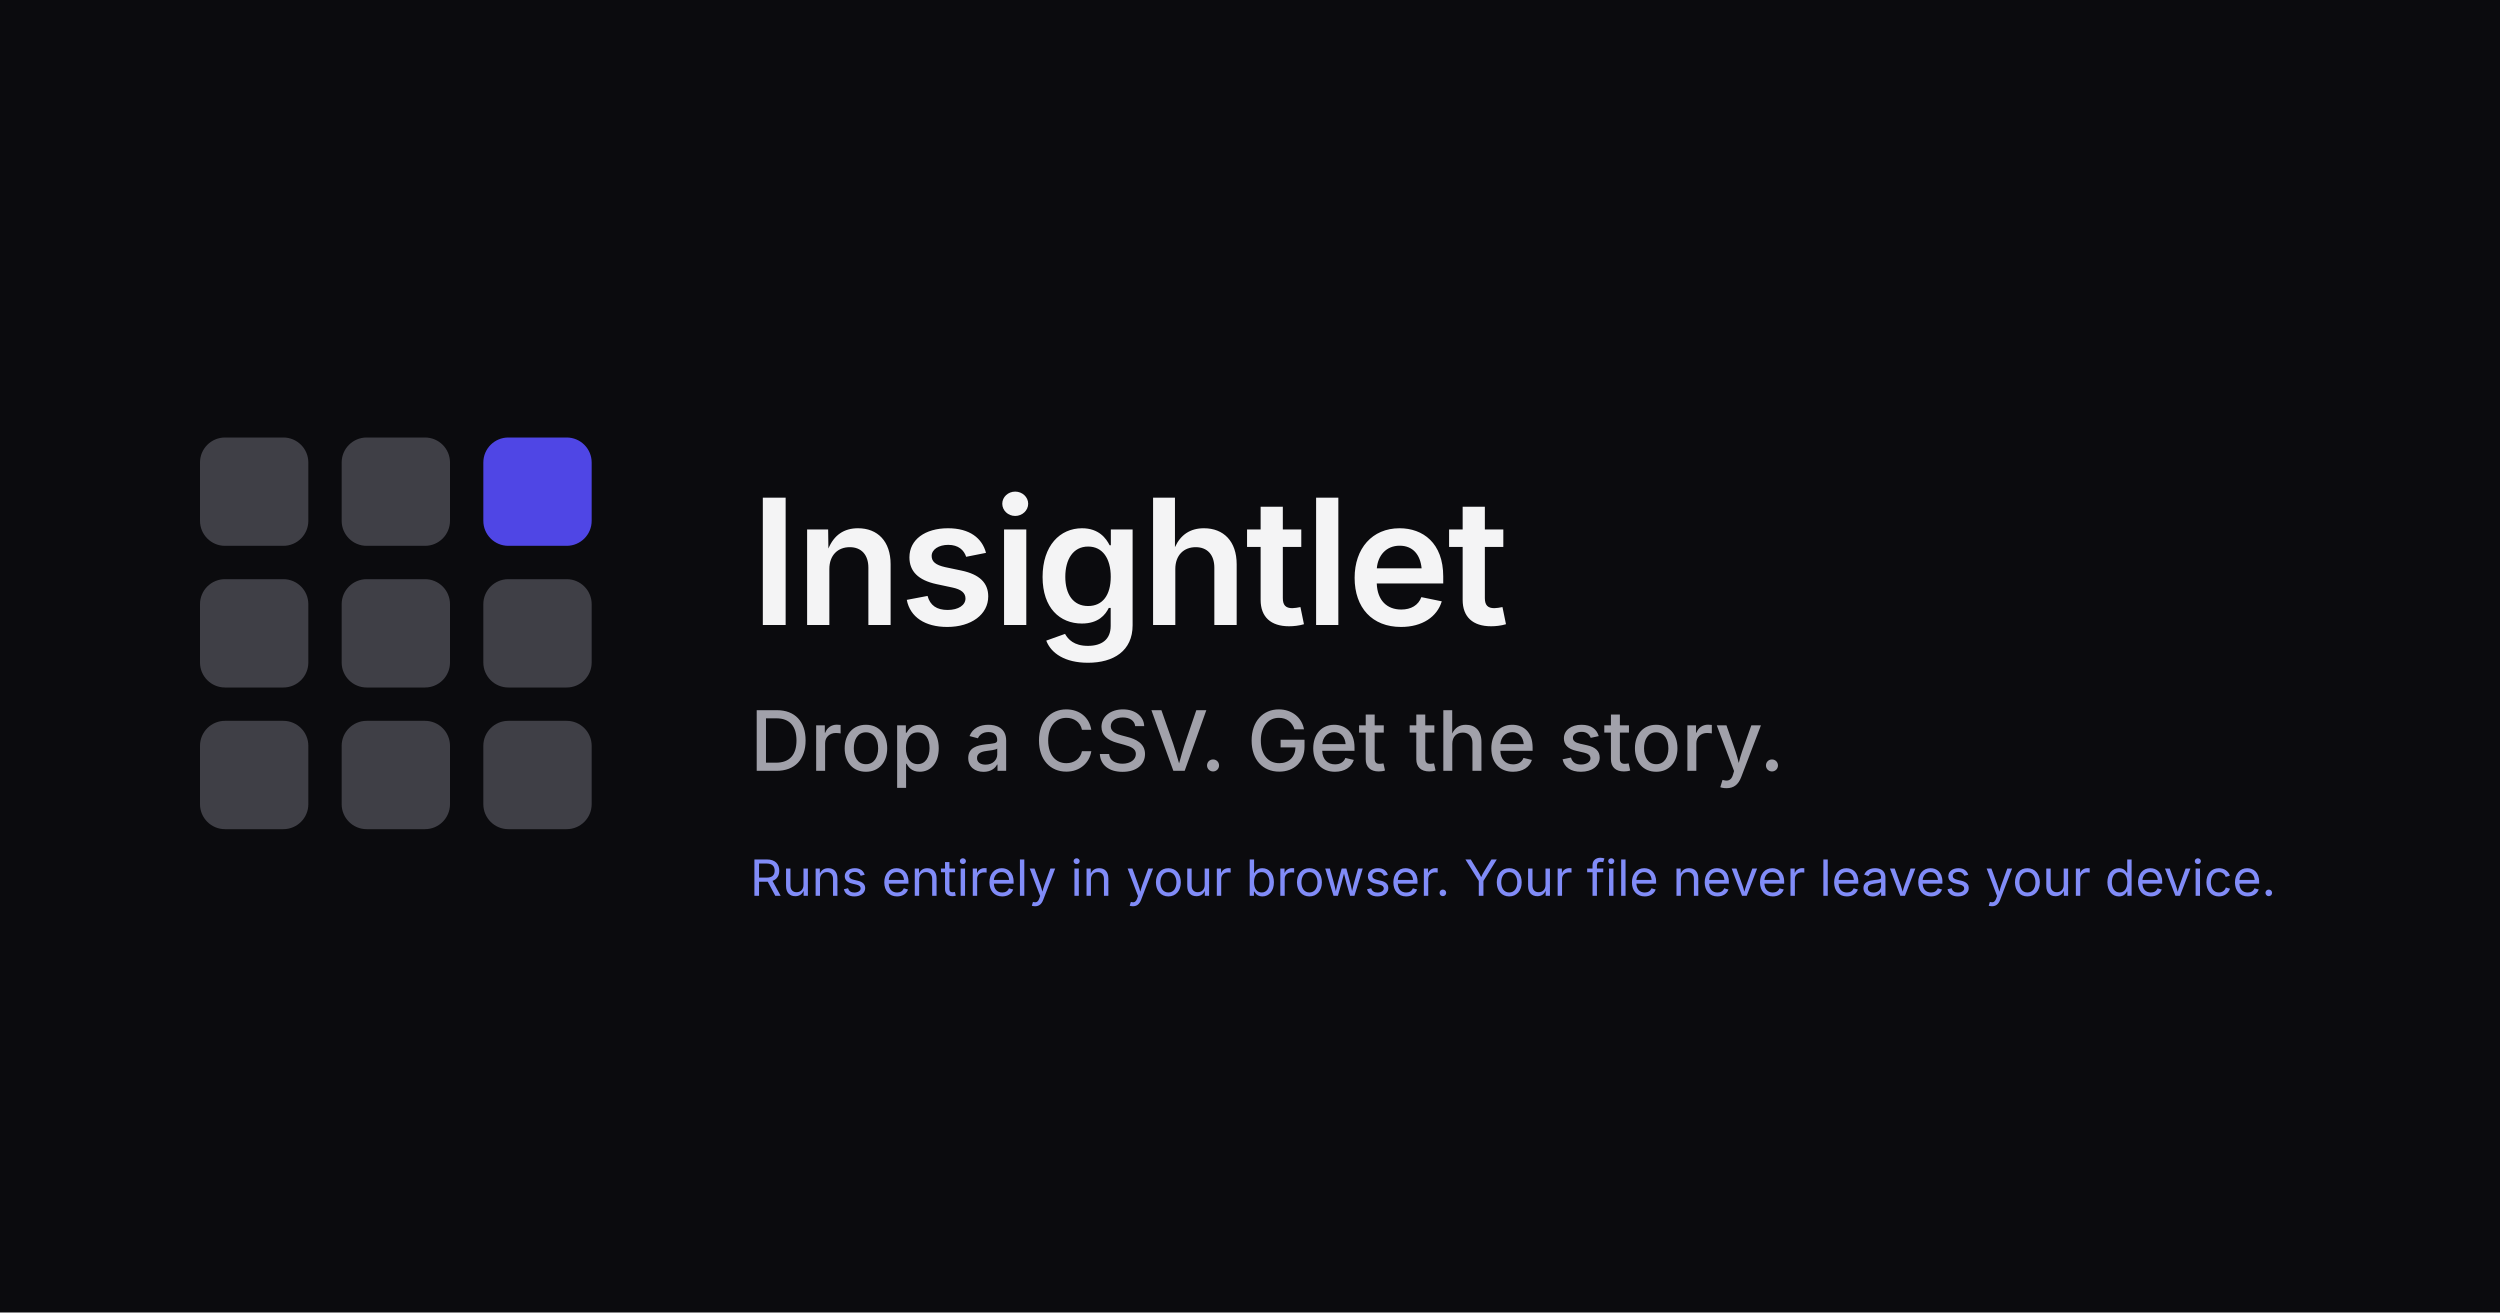
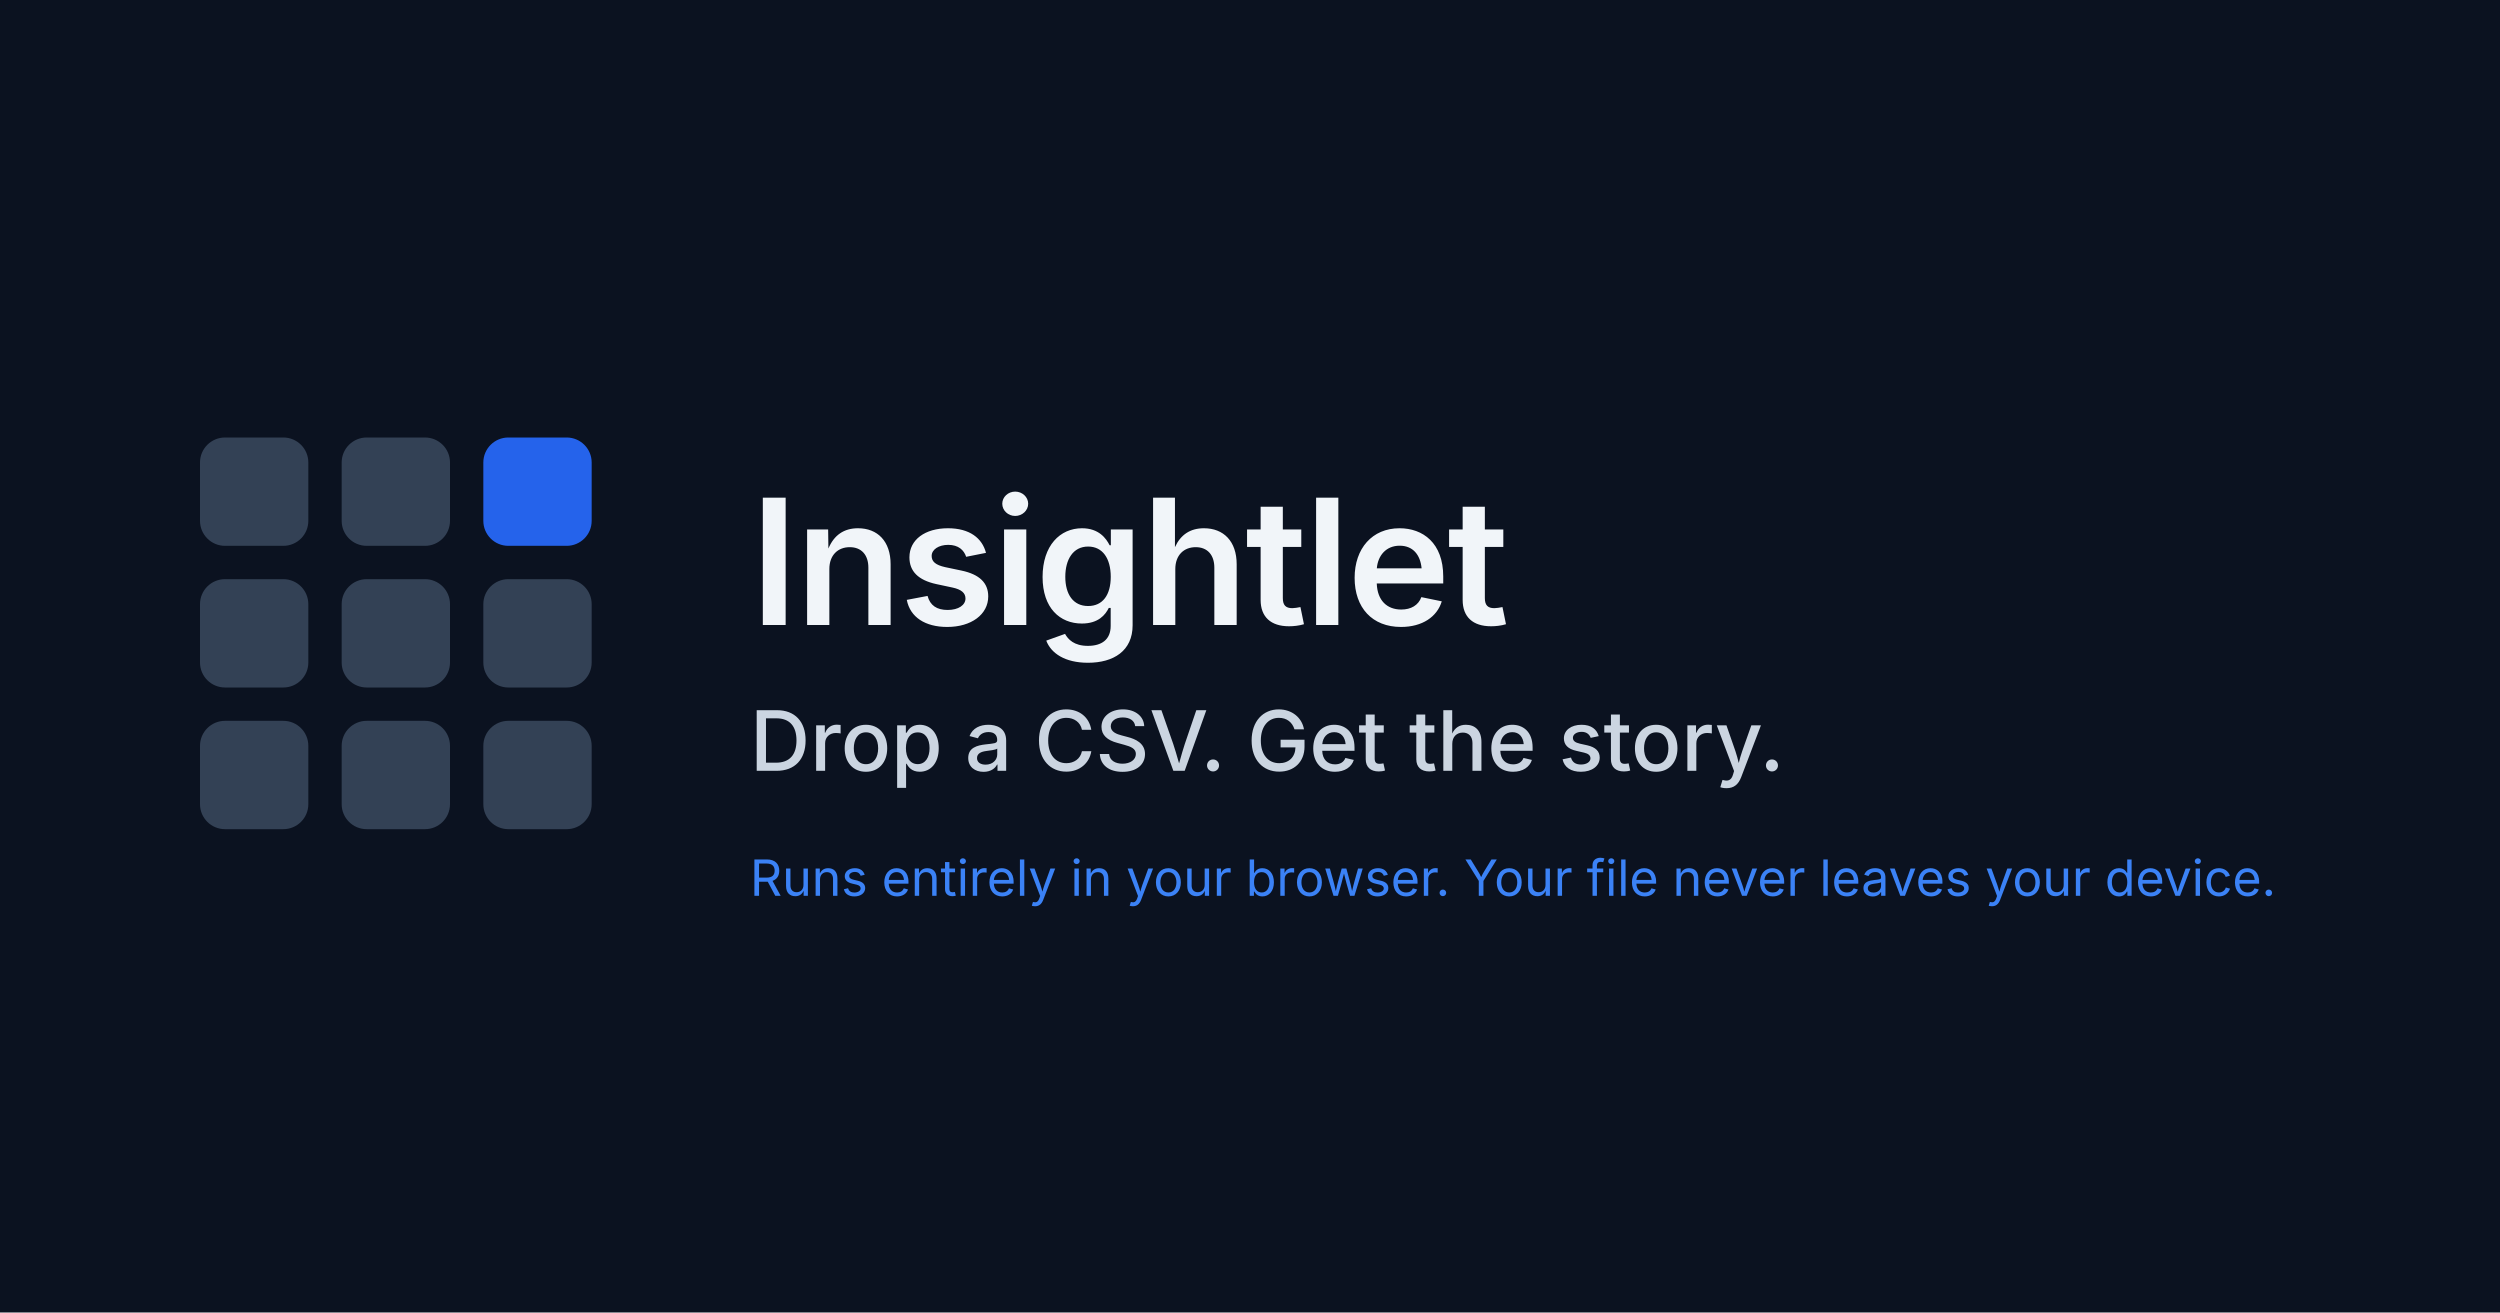
<svg xmlns="http://www.w3.org/2000/svg" width="1200" height="630" viewBox="0 0 1200 630" fill="none">
-   <rect width="1200" height="630" fill="#0B0B0E" />
+   <rect width="1200" height="630" fill="#0B1220" />
  <g transform="translate(96,210)">
-     <rect x="0" y="0" width="52" height="52" rx="12" fill="#3F3F46" />
-     <rect x="68" y="0" width="52" height="52" rx="12" fill="#3F3F46" />
-     <rect x="136" y="0" width="52" height="52" rx="12" fill="#4F46E5" />
-     <rect x="0" y="68" width="52" height="52" rx="12" fill="#3F3F46" />
-     <rect x="68" y="68" width="52" height="52" rx="12" fill="#3F3F46" />
-     <rect x="136" y="68" width="52" height="52" rx="12" fill="#3F3F46" />
-     <rect x="0" y="136" width="52" height="52" rx="12" fill="#3F3F46" />
-     <rect x="68" y="136" width="52" height="52" rx="12" fill="#3F3F46" />
-     <rect x="136" y="136" width="52" height="52" rx="12" fill="#3F3F46" />
+     <rect x="0" y="0" width="52" height="52" rx="12" fill="#334155" />
+     <rect x="68" y="0" width="52" height="52" rx="12" fill="#334155" />
+     <rect x="136" y="0" width="52" height="52" rx="12" fill="#2563EB" />
+     <rect x="0" y="68" width="52" height="52" rx="12" fill="#334155" />
+     <rect x="68" y="68" width="52" height="52" rx="12" fill="#334155" />
+     <rect x="136" y="68" width="52" height="52" rx="12" fill="#334155" />
+     <rect x="0" y="136" width="52" height="52" rx="12" fill="#334155" />
+     <rect x="68" y="136" width="52" height="52" rx="12" fill="#334155" />
+     <rect x="136" y="136" width="52" height="52" rx="12" fill="#334155" />
  </g>
-   <text x="360" y="300" font-family="Inter, sans-serif" font-size="84" font-weight="600" letter-spacing="-1.5" fill="#F4F4F5">Insightlet</text>
-   <text x="360" y="370" font-family="Inter, sans-serif" font-size="40" font-weight="500" fill="#A1A1AA">Drop a CSV. Get the story.</text>
-   <text x="360" y="430" font-family="Inter, sans-serif" font-size="24" font-weight="400" fill="#818CF8">Runs entirely in your browser. Your file never leaves your device.</text>
+   <text x="360" y="300" font-family="Inter, sans-serif" font-size="84" font-weight="600" letter-spacing="-1.5" fill="#F1F5F9">Insightlet</text>
+   <text x="360" y="370" font-family="Inter, sans-serif" font-size="40" font-weight="500" fill="#CBD5E1">Drop a CSV. Get the story.</text>
+   <text x="360" y="430" font-family="Inter, sans-serif" font-size="24" font-weight="400" fill="#3B82F6">Runs entirely in your browser. Your file never leaves your device.</text>
</svg>
